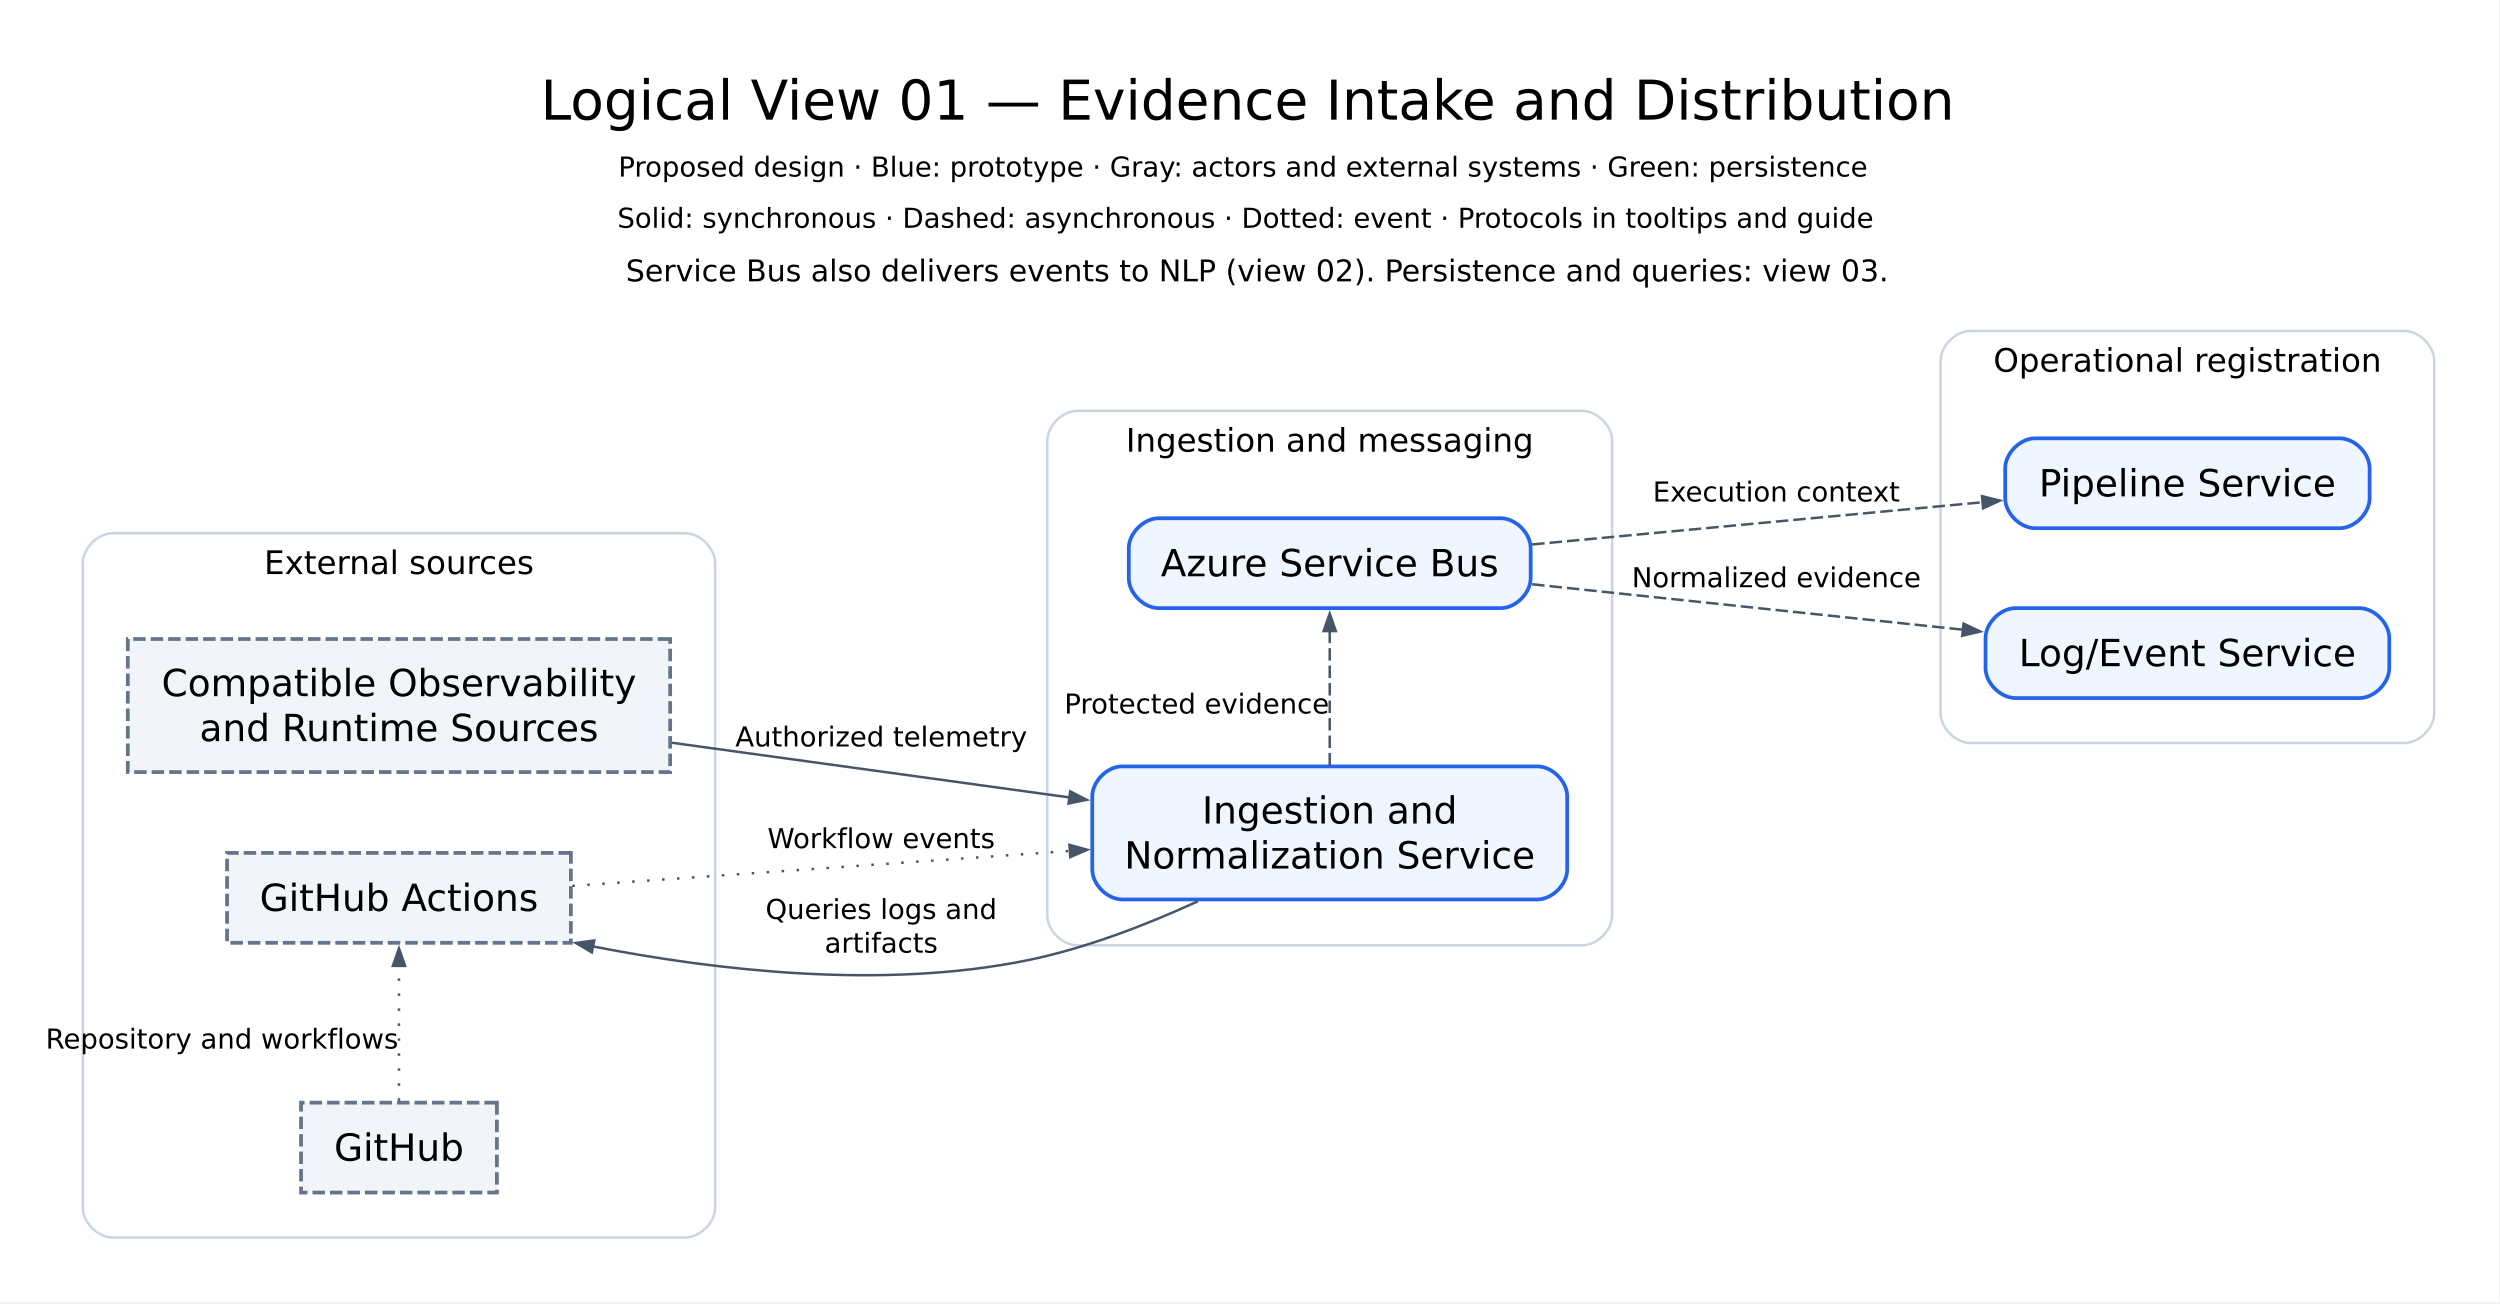
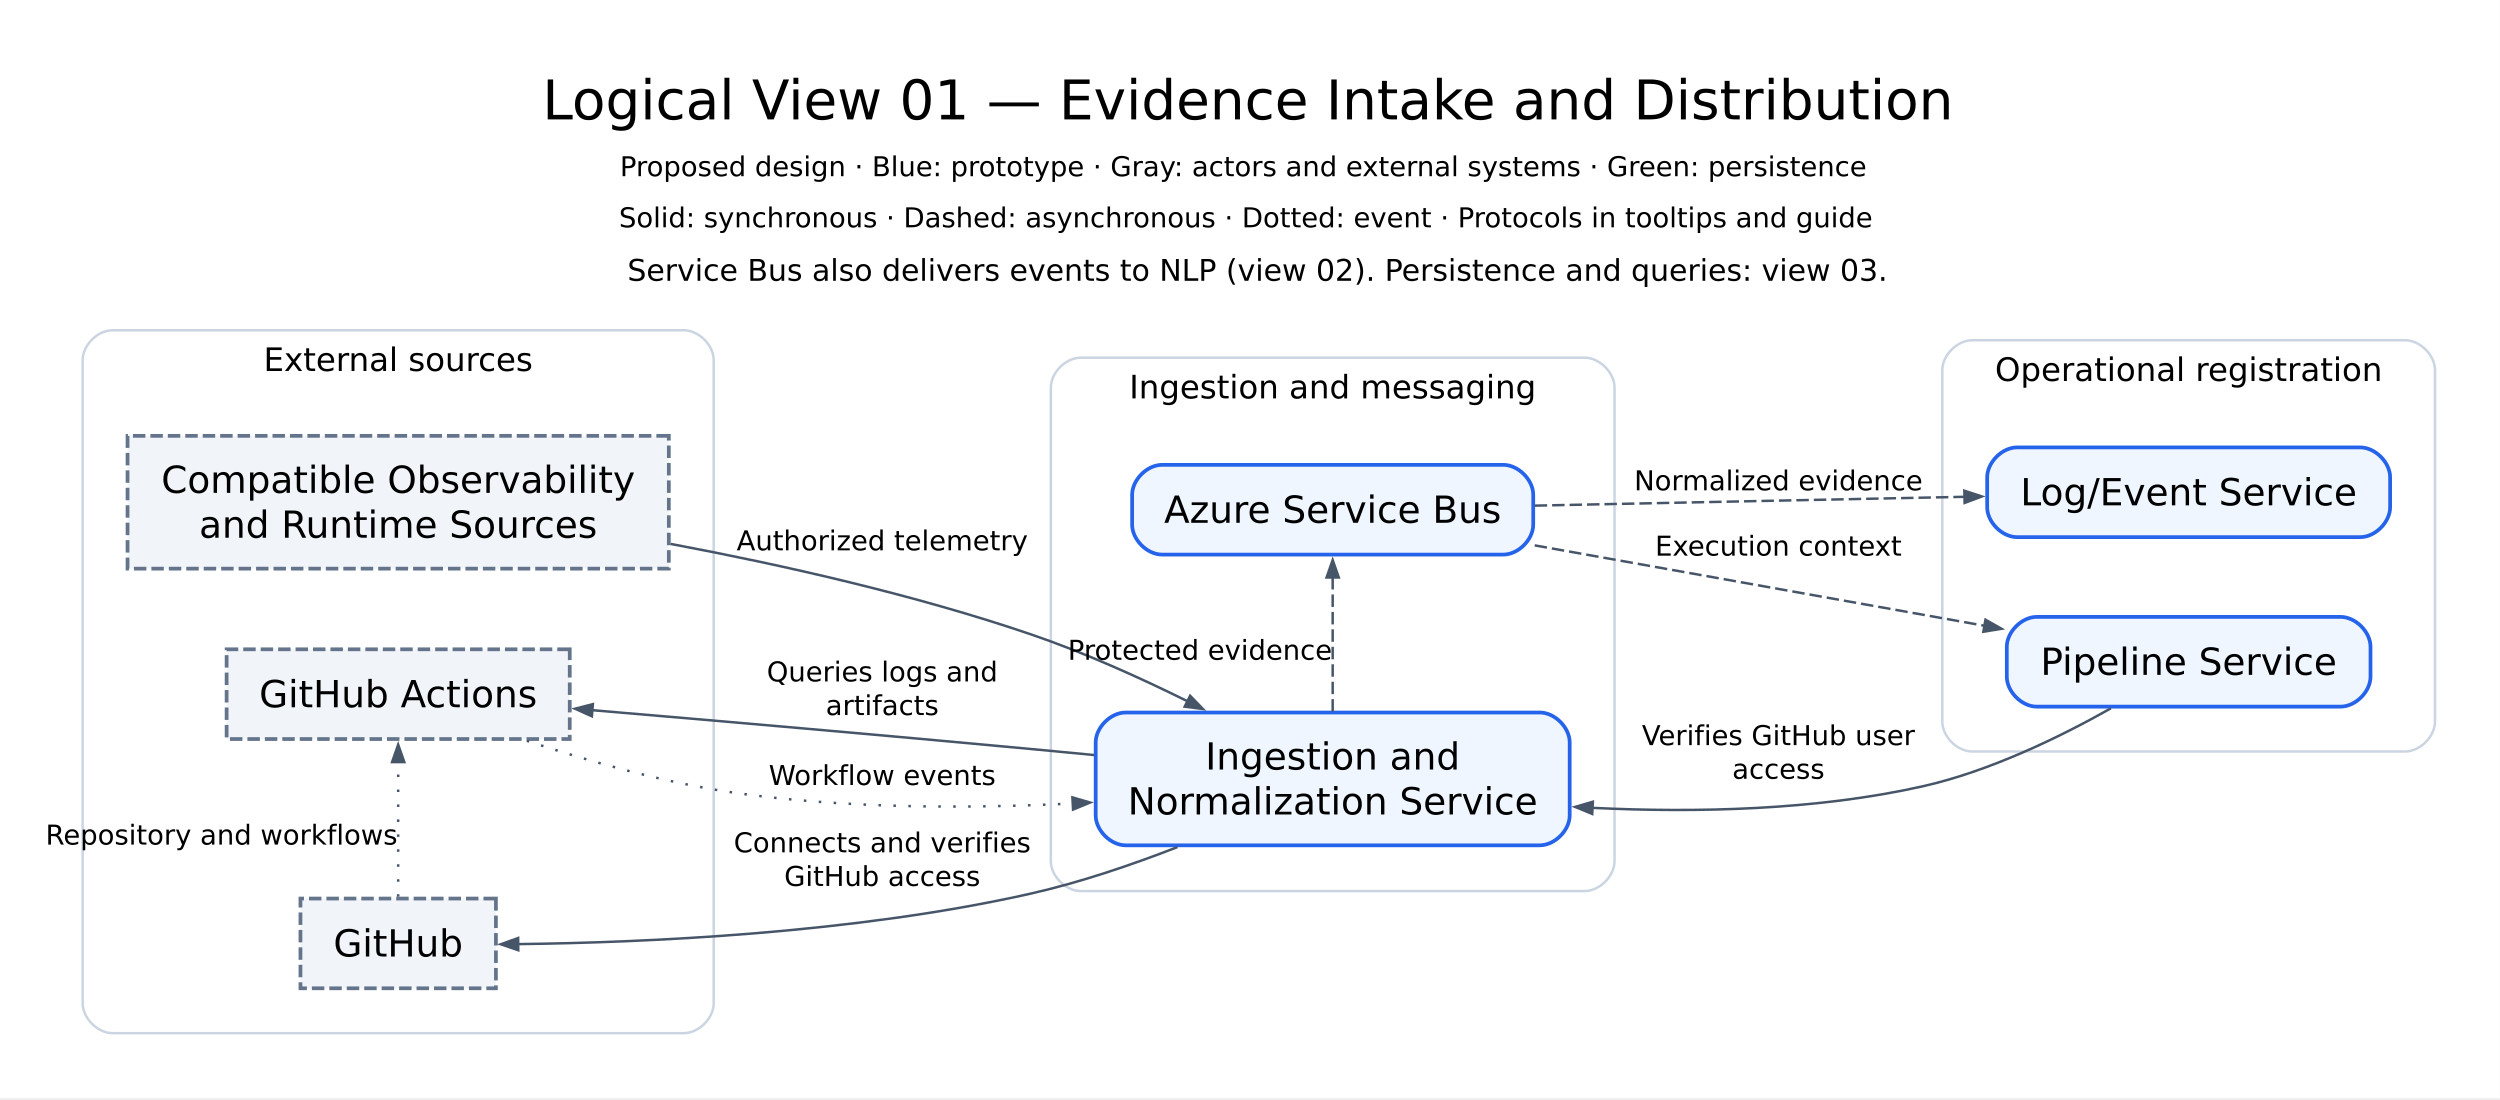
- <svg xmlns="http://www.w3.org/2000/svg" xmlns:xlink="http://www.w3.org/1999/xlink" width="1001pt" height="522pt" viewBox="0.00 0.00 1001.00 522.00">
-   <g id="graph0" class="graph" transform="scale(1 1) rotate(0) translate(18 503.5)">
-     <polygon fill="white" stroke="none" points="-18,18 -18,-503.5 982.67,-503.5 982.67,18 -18,18" />
-     <text xml:space="preserve" text-anchor="start" x="198.46" y="-455.6" font-family="DejaVu Sans" font-size="22.00">Logical View 01 — Evidence Intake and Distribution</text>
-     <text xml:space="preserve" text-anchor="start" x="229.59" y="-432.8" font-family="DejaVu Sans" font-size="11.00">Proposed design · Blue: prototype · Gray: actors and external systems · Green: persistence</text>
-     <text xml:space="preserve" text-anchor="start" x="229.21" y="-412.3" font-family="DejaVu Sans" font-size="11.00">Solid: synchronous · Dashed: asynchronous · Dotted: event · Protocols in tooltips and guide</text>
-     <text xml:space="preserve" text-anchor="start" x="232.59" y="-390.85" font-family="DejaVu Sans" font-size="12.00">Service Bus also delivers events to NLP (view 02). Persistence and queries: view 03.</text>
+ <svg xmlns="http://www.w3.org/2000/svg" xmlns:xlink="http://www.w3.org/1999/xlink" width="1003pt" height="441pt" viewBox="0.00 0.00 1003.00 441.00">
+   <g id="graph0" class="graph" transform="scale(1 1) rotate(0) translate(18 422.5)">
+     <polygon fill="white" stroke="none" points="-18,18 -18,-422.5 984.92,-422.5 984.92,18 -18,18" />
+     <text xml:space="preserve" text-anchor="start" x="199.59" y="-374.6" font-family="DejaVu Sans" font-size="22.00">Logical View 01 — Evidence Intake and Distribution</text>
+     <text xml:space="preserve" text-anchor="start" x="230.71" y="-351.8" font-family="DejaVu Sans" font-size="11.00">Proposed design · Blue: prototype · Gray: actors and external systems · Green: persistence</text>
+     <text xml:space="preserve" text-anchor="start" x="230.34" y="-331.3" font-family="DejaVu Sans" font-size="11.00">Solid: synchronous · Dashed: asynchronous · Dotted: event · Protocols in tooltips and guide</text>
+     <text xml:space="preserve" text-anchor="start" x="233.71" y="-309.85" font-family="DejaVu Sans" font-size="12.00">Service Bus also delivers events to NLP (view 02). Persistence and queries: view 03.</text>
    <g id="clust1" class="cluster">
      <path fill="white" stroke="#cbd5e1" d="M27.16,-8C27.16,-8 256.34,-8 256.34,-8 262.34,-8 268.34,-14 268.34,-20 268.34,-20 268.34,-278 268.34,-278 268.34,-284 262.34,-290 256.34,-290 256.34,-290 27.16,-290 27.16,-290 21.16,-290 15.16,-284 15.16,-278 15.16,-278 15.16,-20 15.16,-20 15.16,-14 21.16,-8 27.16,-8" />
      <text xml:space="preserve" text-anchor="middle" x="141.75" y="-273.65" font-family="DejaVu Sans" font-size="13.00">External sources</text>
    </g>
    <g id="clust2" class="cluster">
-       <path fill="white" stroke="#cbd5e1" d="M413.34,-125C413.34,-125 615.5,-125 615.5,-125 621.5,-125 627.5,-131 627.5,-137 627.5,-137 627.5,-327 627.5,-327 627.5,-333 621.5,-339 615.5,-339 615.5,-339 413.34,-339 413.34,-339 407.34,-339 401.34,-333 401.34,-327 401.34,-327 401.34,-137 401.34,-137 401.34,-131 407.34,-125 413.34,-125" />
-       <text xml:space="preserve" text-anchor="middle" x="514.42" y="-322.65" font-family="DejaVu Sans" font-size="13.00">Ingestion and messaging</text>
+       <path fill="white" stroke="#cbd5e1" d="M415.59,-65C415.59,-65 617.75,-65 617.75,-65 623.75,-65 629.75,-71 629.75,-77 629.75,-77 629.75,-267 629.75,-267 629.75,-273 623.75,-279 617.75,-279 617.75,-279 415.59,-279 415.59,-279 409.59,-279 403.59,-273 403.59,-267 403.59,-267 403.59,-77 403.59,-77 403.59,-71 409.59,-65 415.59,-65" />
+       <text xml:space="preserve" text-anchor="middle" x="516.67" y="-262.65" font-family="DejaVu Sans" font-size="13.00">Ingestion and messaging</text>
    </g>
    <g id="clust3" class="cluster">
-       <path fill="white" stroke="#cbd5e1" d="M771,-206C771,-206 944.67,-206 944.67,-206 950.67,-206 956.67,-212 956.67,-218 956.67,-218 956.67,-359 956.67,-359 956.67,-365 950.67,-371 944.67,-371 944.67,-371 771,-371 771,-371 765,-371 759,-365 759,-359 759,-359 759,-218 759,-218 759,-212 765,-206 771,-206" />
-       <text xml:space="preserve" text-anchor="middle" x="857.84" y="-354.65" font-family="DejaVu Sans" font-size="13.00">Operational registration</text>
+       <path fill="white" stroke="#cbd5e1" d="M773.25,-121C773.25,-121 946.92,-121 946.92,-121 952.92,-121 958.92,-127 958.92,-133 958.92,-133 958.92,-274 958.92,-274 958.92,-280 952.92,-286 946.92,-286 946.92,-286 773.25,-286 773.25,-286 767.25,-286 761.25,-280 761.25,-274 761.25,-274 761.25,-133 761.25,-133 761.25,-127 767.25,-121 773.25,-121" />
+       <text xml:space="preserve" text-anchor="middle" x="860.09" y="-269.65" font-family="DejaVu Sans" font-size="13.00">Operational registration</text>
    </g>
    <g id="node1" class="node">
      <g id="a_node1">
        <a xlink:title="github | external_system | L8 | status: confirmed">
          <polygon fill="#f1f5f9" stroke="#64748b" stroke-width="1.5" stroke-dasharray="5,2" points="180.96,-62 102.54,-62 102.54,-26 180.96,-26 180.96,-62" />
          <text xml:space="preserve" text-anchor="middle" x="141.75" y="-38.75" font-family="DejaVu Sans" font-size="15.00">GitHub</text>
        </a>
      </g>
    </g>
    <g id="node2" class="node">
      <g id="a_node2">
        <a xlink:title="github_actions | external_system | L8 | status: confirmed">
          <polygon fill="#f1f5f9" stroke="#64748b" stroke-width="1.5" stroke-dasharray="5,2" points="210.58,-162 72.92,-162 72.92,-126 210.58,-126 210.58,-162" />
          <text xml:space="preserve" text-anchor="middle" x="141.75" y="-138.75" font-family="DejaVu Sans" font-size="15.00">GitHub Actions</text>
        </a>
      </g>
    </g>
    <g id="rel_github_github_actions" class="edge">
      <g id="a_rel_github_github_actions">
        <a xlink:title="Provides the repository, commits and CI/CD workflow definitions (GitHub API/HTTPS)">
          <path fill="none" stroke="#475569" stroke-dasharray="1,5" d="M141.75,-62.75C141.75,-80.82 141.75,-98.9 141.75,-116.97" />
          <polygon fill="#475569" stroke="#475569" points="139.3,-116.76 141.75,-123.76 144.2,-116.76 139.3,-116.76" />
        </a>
      </g>
      <text xml:space="preserve" text-anchor="middle" x="70.88" y="-83.65" font-family="DejaVu Sans" font-size="11.00">Repository and workflows</text>
    </g>
    <g id="node4" class="node">
      <g id="a_node4">
        <a xlink:title="ingestion_normalization_service | container | L3 | status: confirmed">
-           <path fill="#eff6ff" stroke="#2563eb" stroke-width="1.5" d="M597.51,-196.64C597.51,-196.64 431.34,-196.64 431.34,-196.64 425.34,-196.64 419.34,-190.64 419.34,-184.64 419.34,-184.64 419.34,-155.36 419.34,-155.36 419.34,-149.36 425.34,-143.36 431.34,-143.36 431.34,-143.36 597.51,-143.36 597.51,-143.36 603.51,-143.36 609.51,-149.36 609.51,-155.36 609.51,-155.36 609.51,-184.64 609.51,-184.64 609.51,-190.64 603.51,-196.64 597.51,-196.64" />
-           <text xml:space="preserve" text-anchor="middle" x="514.42" y="-173.75" font-family="DejaVu Sans" font-size="15.00">Ingestion and</text>
-           <text xml:space="preserve" text-anchor="middle" x="514.42" y="-155.75" font-family="DejaVu Sans" font-size="15.00">Normalization Service</text>
+           <path fill="#eff6ff" stroke="#2563eb" stroke-width="1.5" d="M599.76,-136.64C599.76,-136.64 433.59,-136.64 433.59,-136.64 427.59,-136.64 421.59,-130.64 421.59,-124.64 421.59,-124.64 421.59,-95.36 421.59,-95.36 421.59,-89.36 427.59,-83.36 433.59,-83.36 433.59,-83.36 599.76,-83.36 599.76,-83.36 605.76,-83.36 611.76,-89.36 611.76,-95.36 611.76,-95.36 611.76,-124.64 611.76,-124.64 611.76,-130.64 605.76,-136.64 599.76,-136.64" />
+           <text xml:space="preserve" text-anchor="middle" x="516.67" y="-113.75" font-family="DejaVu Sans" font-size="15.00">Ingestion and</text>
+           <text xml:space="preserve" text-anchor="middle" x="516.67" y="-95.75" font-family="DejaVu Sans" font-size="15.00">Normalization Service</text>
        </a>
      </g>
    </g>
    <g id="rel_github_actions_ingestion_event" class="edge">
      <g id="a_rel_github_actions_ingestion_event">
        <a xlink:title="Emits authorized workflow events (HTTPS/Webhook)">
-           <path fill="none" stroke="#475569" stroke-dasharray="1,5" d="M211.17,-148.8C267.02,-152.72 346.82,-158.31 410.4,-162.77" />
-           <polygon fill="#475569" stroke="#475569" points="410.2,-165.22 417.36,-163.26 410.54,-160.33 410.2,-165.22" />
+           <path fill="none" stroke="#475569" stroke-dasharray="1,5" d="M193.36,-125.3C218.02,-117.15 248.33,-108.55 276.34,-104.5 320.68,-98.08 370.12,-98.04 412.51,-100.15" />
+           <polygon fill="#475569" stroke="#475569" points="412.25,-102.59 419.37,-100.52 412.51,-97.7 412.25,-102.59" />
        </a>
      </g>
-       <text xml:space="preserve" text-anchor="middle" x="334.84" y="-163.9" font-family="DejaVu Sans" font-size="11.00">Workflow events</text>
+       <text xml:space="preserve" text-anchor="middle" x="335.96" y="-107.55" font-family="DejaVu Sans" font-size="11.00">Workflow events</text>
    </g>
    <g id="node3" class="node">
      <g id="a_node3">
        <a xlink:title="observability_sources | external_system | L8 | status: confirmed">
          <polygon fill="#f1f5f9" stroke="#64748b" stroke-width="1.5" stroke-dasharray="5,2" points="250.33,-247.64 33.17,-247.64 33.17,-194.36 250.33,-194.36 250.33,-247.64" />
          <text xml:space="preserve" text-anchor="middle" x="141.75" y="-224.75" font-family="DejaVu Sans" font-size="15.00">Compatible Observability</text>
          <text xml:space="preserve" text-anchor="middle" x="141.75" y="-206.75" font-family="DejaVu Sans" font-size="15.00">and Runtime Sources</text>
        </a>
      </g>
    </g>
    <g id="rel_observability_sources_ingestion" class="edge">
      <g id="a_rel_observability_sources_ingestion">
        <a xlink:title="Provides authorized telemetry and operational evidence (REST/HTTPS)">
-           <path fill="none" stroke="#475569" d="M250.96,-206.11C301.26,-199.19 360.79,-191 410.42,-184.17" />
-           <polygon fill="#475569" stroke="#475569" points="410.52,-186.63 417.12,-183.25 409.85,-181.78 410.52,-186.63" />
+           <path fill="none" stroke="#475569" d="M251.02,-204.29C296.36,-195.76 349.2,-183.8 395.59,-168 416.77,-160.78 439.07,-150.75 458.63,-141.05" />
+           <polygon fill="#475569" stroke="#475569" points="459.48,-143.37 464.63,-138.04 457.28,-138.99 459.48,-143.37" />
        </a>
      </g>
-       <text xml:space="preserve" text-anchor="middle" x="334.84" y="-204.62" font-family="DejaVu Sans" font-size="11.00">Authorized telemetry</text>
+       <text xml:space="preserve" text-anchor="middle" x="335.96" y="-201.71" font-family="DejaVu Sans" font-size="11.00">Authorized telemetry</text>
+     </g>
+     <g id="rel_ingestion_github_connection" class="edge">
+       <g id="a_rel_ingestion_github_connection">
+         <a xlink:title="Authorizes users and verifies GitHub identity, installations and repository access (OAuth/HTTPS + REST/HTTPS)">
+           <path fill="none" stroke="#475569" d="M454.4,-82.65C435.84,-75.43 415.18,-68.43 395.59,-64 325,-48.04 240.84,-44.33 189.62,-43.72" />
+           <polygon fill="#475569" stroke="#475569" points="189.92,-41.27 182.9,-43.66 189.88,-46.17 189.92,-41.27" />
+         </a>
+       </g>
+       <text xml:space="preserve" text-anchor="middle" x="335.96" y="-80.55" font-family="DejaVu Sans" font-size="11.00">Connects and verifies</text>
+       <text xml:space="preserve" text-anchor="middle" x="335.96" y="-67.05" font-family="DejaVu Sans" font-size="11.00">GitHub access</text>
    </g>
    <g id="rel_ingestion_github_actions_read" class="edge">
      <g id="a_rel_ingestion_github_actions_read">
        <a xlink:title="Retrieves authorized logs, artifacts and metadata (GitHub API/HTTPS)">
-           <path fill="none" stroke="#475569" d="M461.69,-142.65C441.03,-133.18 416.64,-123.74 393.34,-119 335.61,-107.25 269.22,-114.8 219.29,-124.58" />
-           <polygon fill="#475569" stroke="#475569" points="218.97,-122.14 212.59,-125.93 219.94,-126.95 218.97,-122.14" />
+           <path fill="none" stroke="#475569" d="M420.96,-119.58C412.38,-120.41 403.83,-121.23 395.59,-122 336.47,-127.53 269.54,-133.33 219.4,-137.59" />
+           <polygon fill="#475569" stroke="#475569" points="219.46,-135.12 212.69,-138.16 219.87,-140.01 219.46,-135.12" />
        </a>
      </g>
-       <text xml:space="preserve" text-anchor="middle" x="334.84" y="-135.55" font-family="DejaVu Sans" font-size="11.00">Queries logs and</text>
-       <text xml:space="preserve" text-anchor="middle" x="334.84" y="-122.05" font-family="DejaVu Sans" font-size="11.00">artifacts</text>
+       <text xml:space="preserve" text-anchor="middle" x="335.96" y="-149.11" font-family="DejaVu Sans" font-size="11.00">Queries logs and</text>
+       <text xml:space="preserve" text-anchor="middle" x="335.96" y="-135.61" font-family="DejaVu Sans" font-size="11.00">artifacts</text>
    </g>
    <g id="node5" class="node">
      <g id="a_node5">
        <a xlink:title="azure_service_bus | container | L4 | status: confirmed">
-           <path fill="#eff6ff" stroke="#2563eb" stroke-width="1.5" d="M582.88,-296C582.88,-296 445.96,-296 445.96,-296 439.96,-296 433.96,-290 433.96,-284 433.96,-284 433.96,-272 433.96,-272 433.96,-266 439.96,-260 445.96,-260 445.96,-260 582.88,-260 582.88,-260 588.88,-260 594.88,-266 594.88,-272 594.88,-272 594.88,-284 594.88,-284 594.88,-290 588.88,-296 582.88,-296" />
-           <text xml:space="preserve" text-anchor="middle" x="514.42" y="-272.75" font-family="DejaVu Sans" font-size="15.00">Azure Service Bus</text>
+           <path fill="#eff6ff" stroke="#2563eb" stroke-width="1.5" d="M585.13,-236C585.13,-236 448.21,-236 448.21,-236 442.21,-236 436.21,-230 436.21,-224 436.21,-224 436.21,-212 436.21,-212 436.21,-206 442.21,-200 448.21,-200 448.21,-200 585.13,-200 585.13,-200 591.13,-200 597.13,-206 597.13,-212 597.13,-212 597.13,-224 597.13,-224 597.13,-230 591.13,-236 585.13,-236" />
+           <text xml:space="preserve" text-anchor="middle" x="516.67" y="-212.75" font-family="DejaVu Sans" font-size="15.00">Azure Service Bus</text>
        </a>
      </g>
    </g>
    <g id="rel_ingestion_service_bus" class="edge">
      <g id="a_rel_ingestion_service_bus">
        <a xlink:title="Publishes normalized and protected evidence (Azure Service Bus)">
-           <path fill="none" stroke="#475569" stroke-dasharray="5,2" d="M514.42,-197C514.42,-215.02 514.42,-233.04 514.42,-251.05" />
-           <polygon fill="#475569" stroke="#475569" points="511.97,-250.82 514.42,-257.82 516.87,-250.82 511.97,-250.82" />
+           <path fill="none" stroke="#475569" stroke-dasharray="5,2" d="M516.67,-137C516.67,-155.02 516.67,-173.04 516.67,-191.05" />
+           <polygon fill="#475569" stroke="#475569" points="514.22,-190.82 516.67,-197.82 519.12,-190.82 514.22,-190.82" />
        </a>
      </g>
-       <text xml:space="preserve" text-anchor="middle" x="461.17" y="-217.8" font-family="DejaVu Sans" font-size="11.00">Protected evidence</text>
+       <text xml:space="preserve" text-anchor="middle" x="463.42" y="-157.8" font-family="DejaVu Sans" font-size="11.00">Protected evidence</text>
    </g>
    <g id="node6" class="node">
      <g id="a_node6">
        <a xlink:title="pipeline_service | container | L5 | status: confirmed">
-           <path fill="#eff6ff" stroke="#2563eb" stroke-width="1.5" d="M918.8,-328C918.8,-328 796.88,-328 796.88,-328 790.88,-328 784.88,-322 784.88,-316 784.88,-316 784.88,-304 784.88,-304 784.88,-298 790.88,-292 796.88,-292 796.88,-292 918.8,-292 918.8,-292 924.8,-292 930.8,-298 930.8,-304 930.8,-304 930.8,-316 930.8,-316 930.8,-322 924.8,-328 918.8,-328" />
-           <text xml:space="preserve" text-anchor="middle" x="857.84" y="-304.75" font-family="DejaVu Sans" font-size="15.00">Pipeline Service</text>
+           <path fill="#eff6ff" stroke="#2563eb" stroke-width="1.5" d="M921.05,-175C921.05,-175 799.13,-175 799.13,-175 793.13,-175 787.13,-169 787.13,-163 787.13,-163 787.13,-151 787.13,-151 787.13,-145 793.13,-139 799.13,-139 799.13,-139 921.05,-139 921.05,-139 927.05,-139 933.05,-145 933.05,-151 933.05,-151 933.05,-163 933.05,-163 933.05,-169 927.05,-175 921.05,-175" />
+           <text xml:space="preserve" text-anchor="middle" x="860.09" y="-151.75" font-family="DejaVu Sans" font-size="15.00">Pipeline Service</text>
        </a>
      </g>
    </g>
    <g id="rel_service_bus_pipeline_service" class="edge">
      <g id="a_rel_service_bus_pipeline_service">
        <a xlink:title="Delivers execution events to register pipeline context (Azure Service Bus)">
-           <path fill="none" stroke="#475569" stroke-dasharray="5,2" d="M595.47,-285.5C649.83,-290.6 721.49,-297.31 776.02,-302.42" />
-           <polygon fill="#475569" stroke="#475569" points="775.57,-304.84 782.77,-303.06 776.03,-299.96 775.57,-304.84" />
+           <path fill="none" stroke="#475569" stroke-dasharray="5,2" d="M597.72,-203.7C652.08,-193.98 723.74,-181.18 778.27,-171.44" />
+           <polygon fill="#475569" stroke="#475569" points="778.57,-173.87 785.03,-170.23 777.71,-169.05 778.57,-173.87" />
        </a>
      </g>
-       <text xml:space="preserve" text-anchor="middle" x="693.25" y="-302.7" font-family="DejaVu Sans" font-size="11.00">Execution context</text>
+       <text xml:space="preserve" text-anchor="middle" x="695.5" y="-199.58" font-family="DejaVu Sans" font-size="11.00">Execution context</text>
    </g>
    <g id="node7" class="node">
      <g id="a_node7">
        <a xlink:title="log_event_service | container | L5 | status: confirmed">
-           <path fill="#eff6ff" stroke="#2563eb" stroke-width="1.5" d="M926.67,-260C926.67,-260 789,-260 789,-260 783,-260 777,-254 777,-248 777,-248 777,-236 777,-236 777,-230 783,-224 789,-224 789,-224 926.67,-224 926.67,-224 932.67,-224 938.67,-230 938.67,-236 938.67,-236 938.67,-248 938.67,-248 938.67,-254 932.67,-260 926.67,-260" />
-           <text xml:space="preserve" text-anchor="middle" x="857.84" y="-236.75" font-family="DejaVu Sans" font-size="15.00">Log/Event Service</text>
+           <path fill="#eff6ff" stroke="#2563eb" stroke-width="1.5" d="M928.92,-243C928.92,-243 791.25,-243 791.25,-243 785.25,-243 779.25,-237 779.25,-231 779.25,-231 779.25,-219 779.25,-219 779.25,-213 785.25,-207 791.25,-207 791.25,-207 928.92,-207 928.92,-207 934.92,-207 940.92,-213 940.92,-219 940.92,-219 940.92,-231 940.92,-231 940.92,-237 934.92,-243 928.92,-243" />
+           <text xml:space="preserve" text-anchor="middle" x="860.09" y="-219.75" font-family="DejaVu Sans" font-size="15.00">Log/Event Service</text>
        </a>
      </g>
    </g>
    <g id="rel_service_bus_log_event_service" class="edge">
      <g id="a_rel_service_bus_log_event_service">
        <a xlink:title="Delivers normalized evidence for registration and querying (Azure Service Bus)">
-           <path fill="none" stroke="#475569" stroke-dasharray="5,2" d="M595.47,-269.56C647.2,-264.11 714.57,-257 767.96,-251.37" />
-           <polygon fill="#475569" stroke="#475569" points="768.2,-253.81 774.9,-250.64 767.68,-248.94 768.2,-253.81" />
+           <path fill="none" stroke="#475569" stroke-dasharray="5,2" d="M597.72,-219.64C649.45,-220.7 716.82,-222.08 770.21,-223.18" />
+           <polygon fill="#475569" stroke="#475569" points="770.09,-225.63 777.14,-223.32 770.2,-220.73 770.09,-225.63" />
        </a>
      </g>
-       <text xml:space="preserve" text-anchor="middle" x="693.25" y="-268.38" font-family="DejaVu Sans" font-size="11.00">Normalized evidence</text>
+       <text xml:space="preserve" text-anchor="middle" x="695.5" y="-225.79" font-family="DejaVu Sans" font-size="11.00">Normalized evidence</text>
+     </g>
+     <g id="rel_pipeline_ingestion_github_access" class="edge">
+       <g id="a_rel_pipeline_ingestion_github_access">
+         <a xlink:title="Requests verified user access and workflow metadata without GitHub credentials (REST/HTTPS)">
+           <path fill="none" stroke="#475569" d="M828.9,-138.33C808.41,-126.78 780.22,-113.05 753.25,-107 710.6,-97.43 662.49,-96.37 620.92,-98.39" />
+           <polygon fill="#475569" stroke="#475569" points="620.8,-95.94 613.94,-98.77 621.06,-100.84 620.8,-95.94" />
+         </a>
+       </g>
+       <text xml:space="preserve" text-anchor="middle" x="695.5" y="-123.55" font-family="DejaVu Sans" font-size="11.00">Verifies GitHub user</text>
+       <text xml:space="preserve" text-anchor="middle" x="695.5" y="-110.05" font-family="DejaVu Sans" font-size="11.00">access</text>
    </g>
  </g>
</svg>
